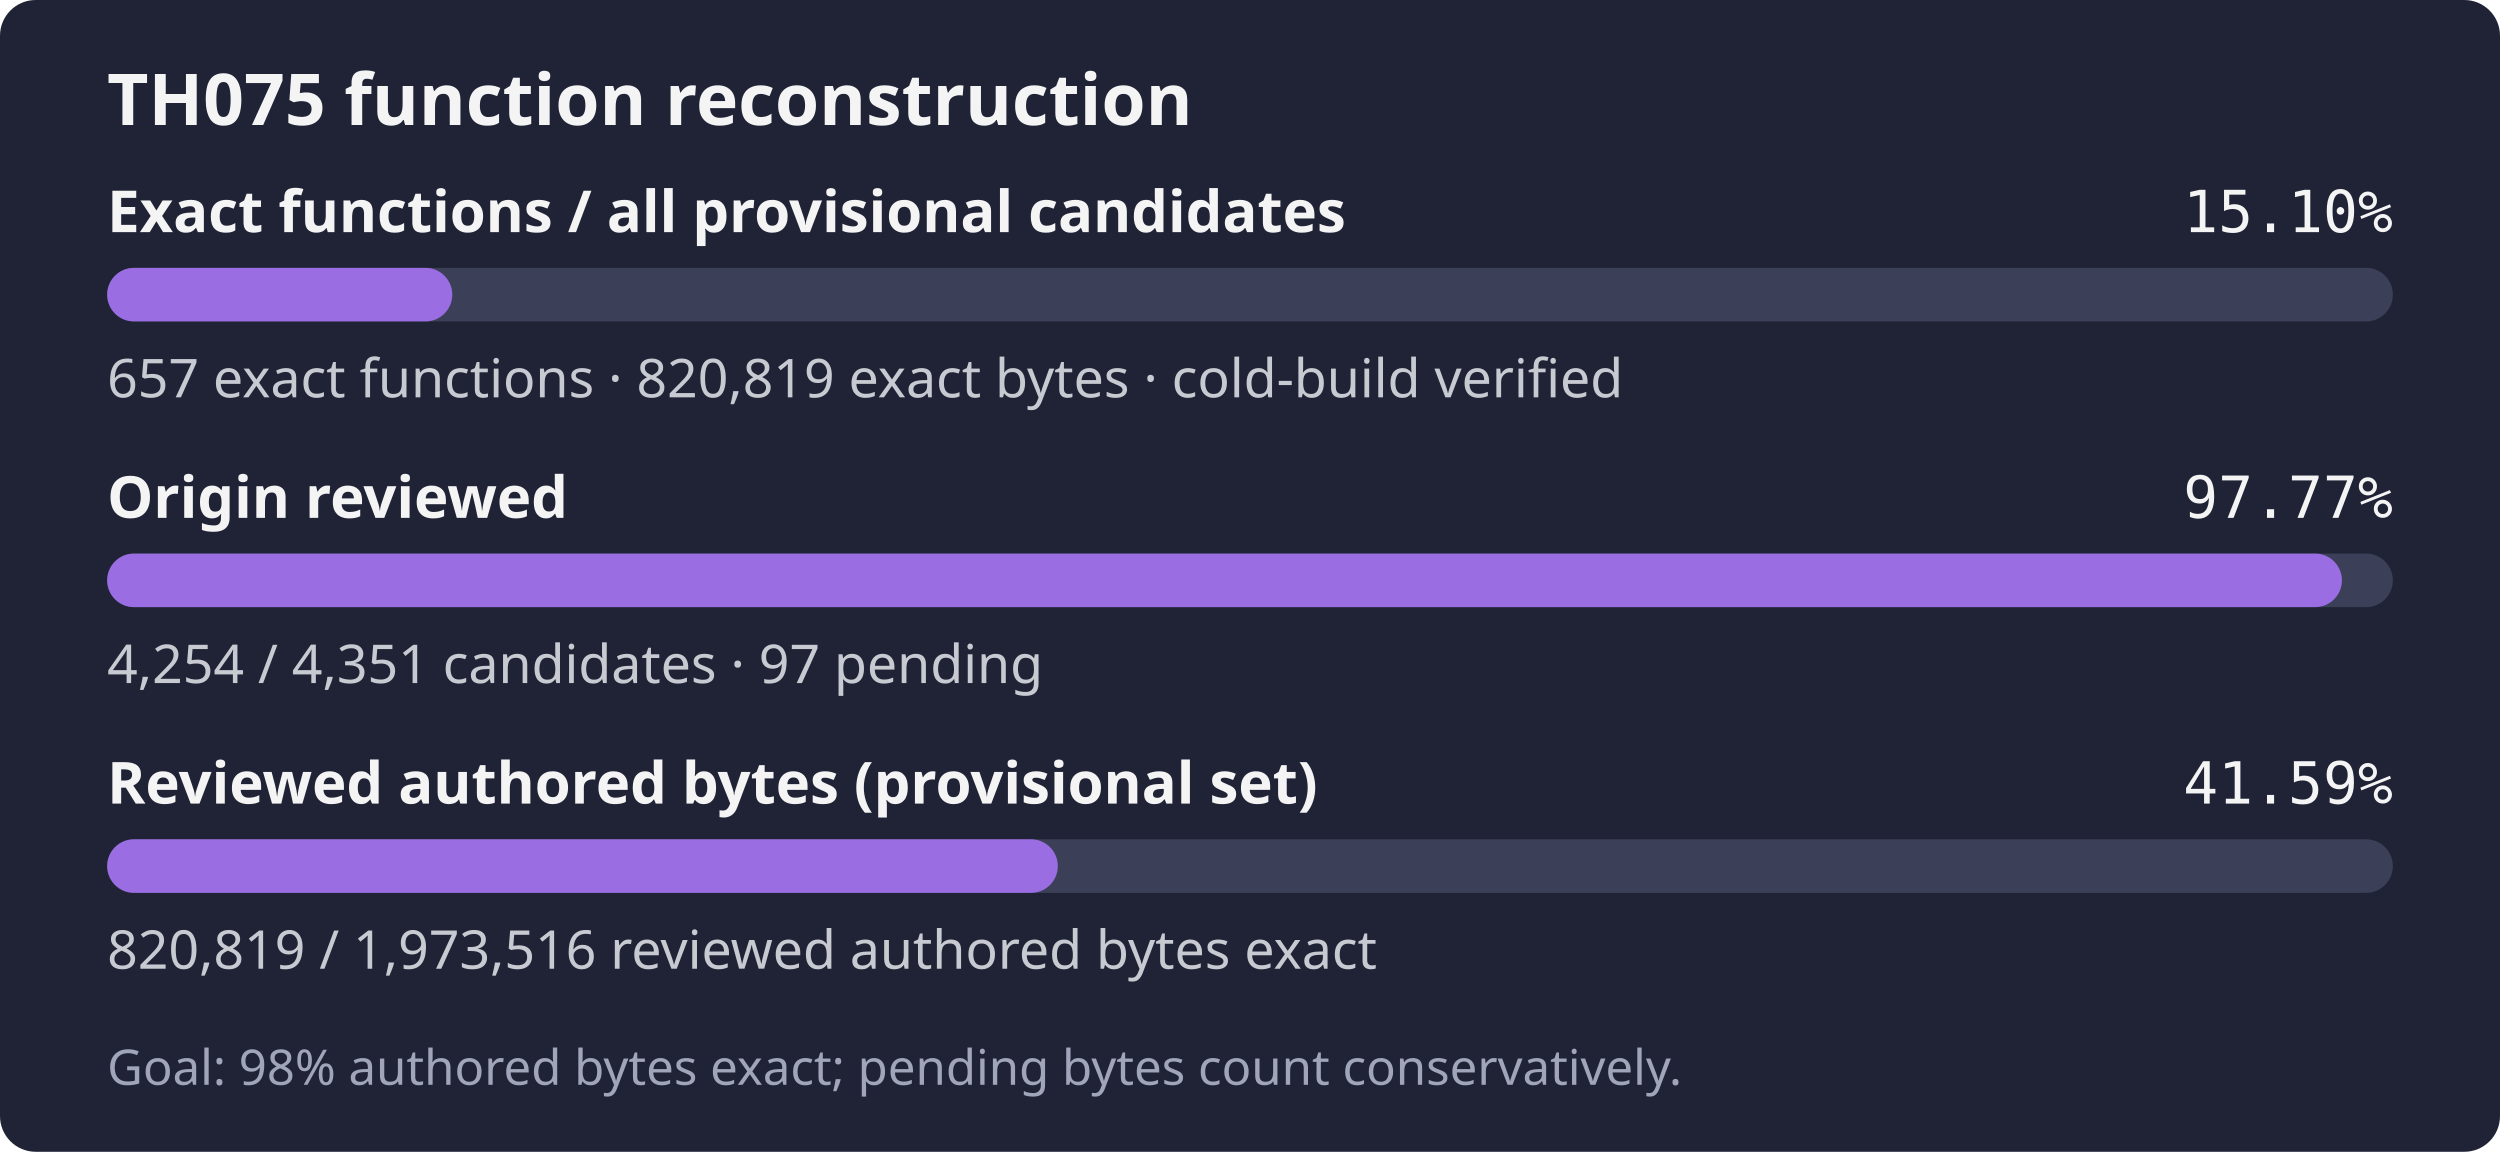
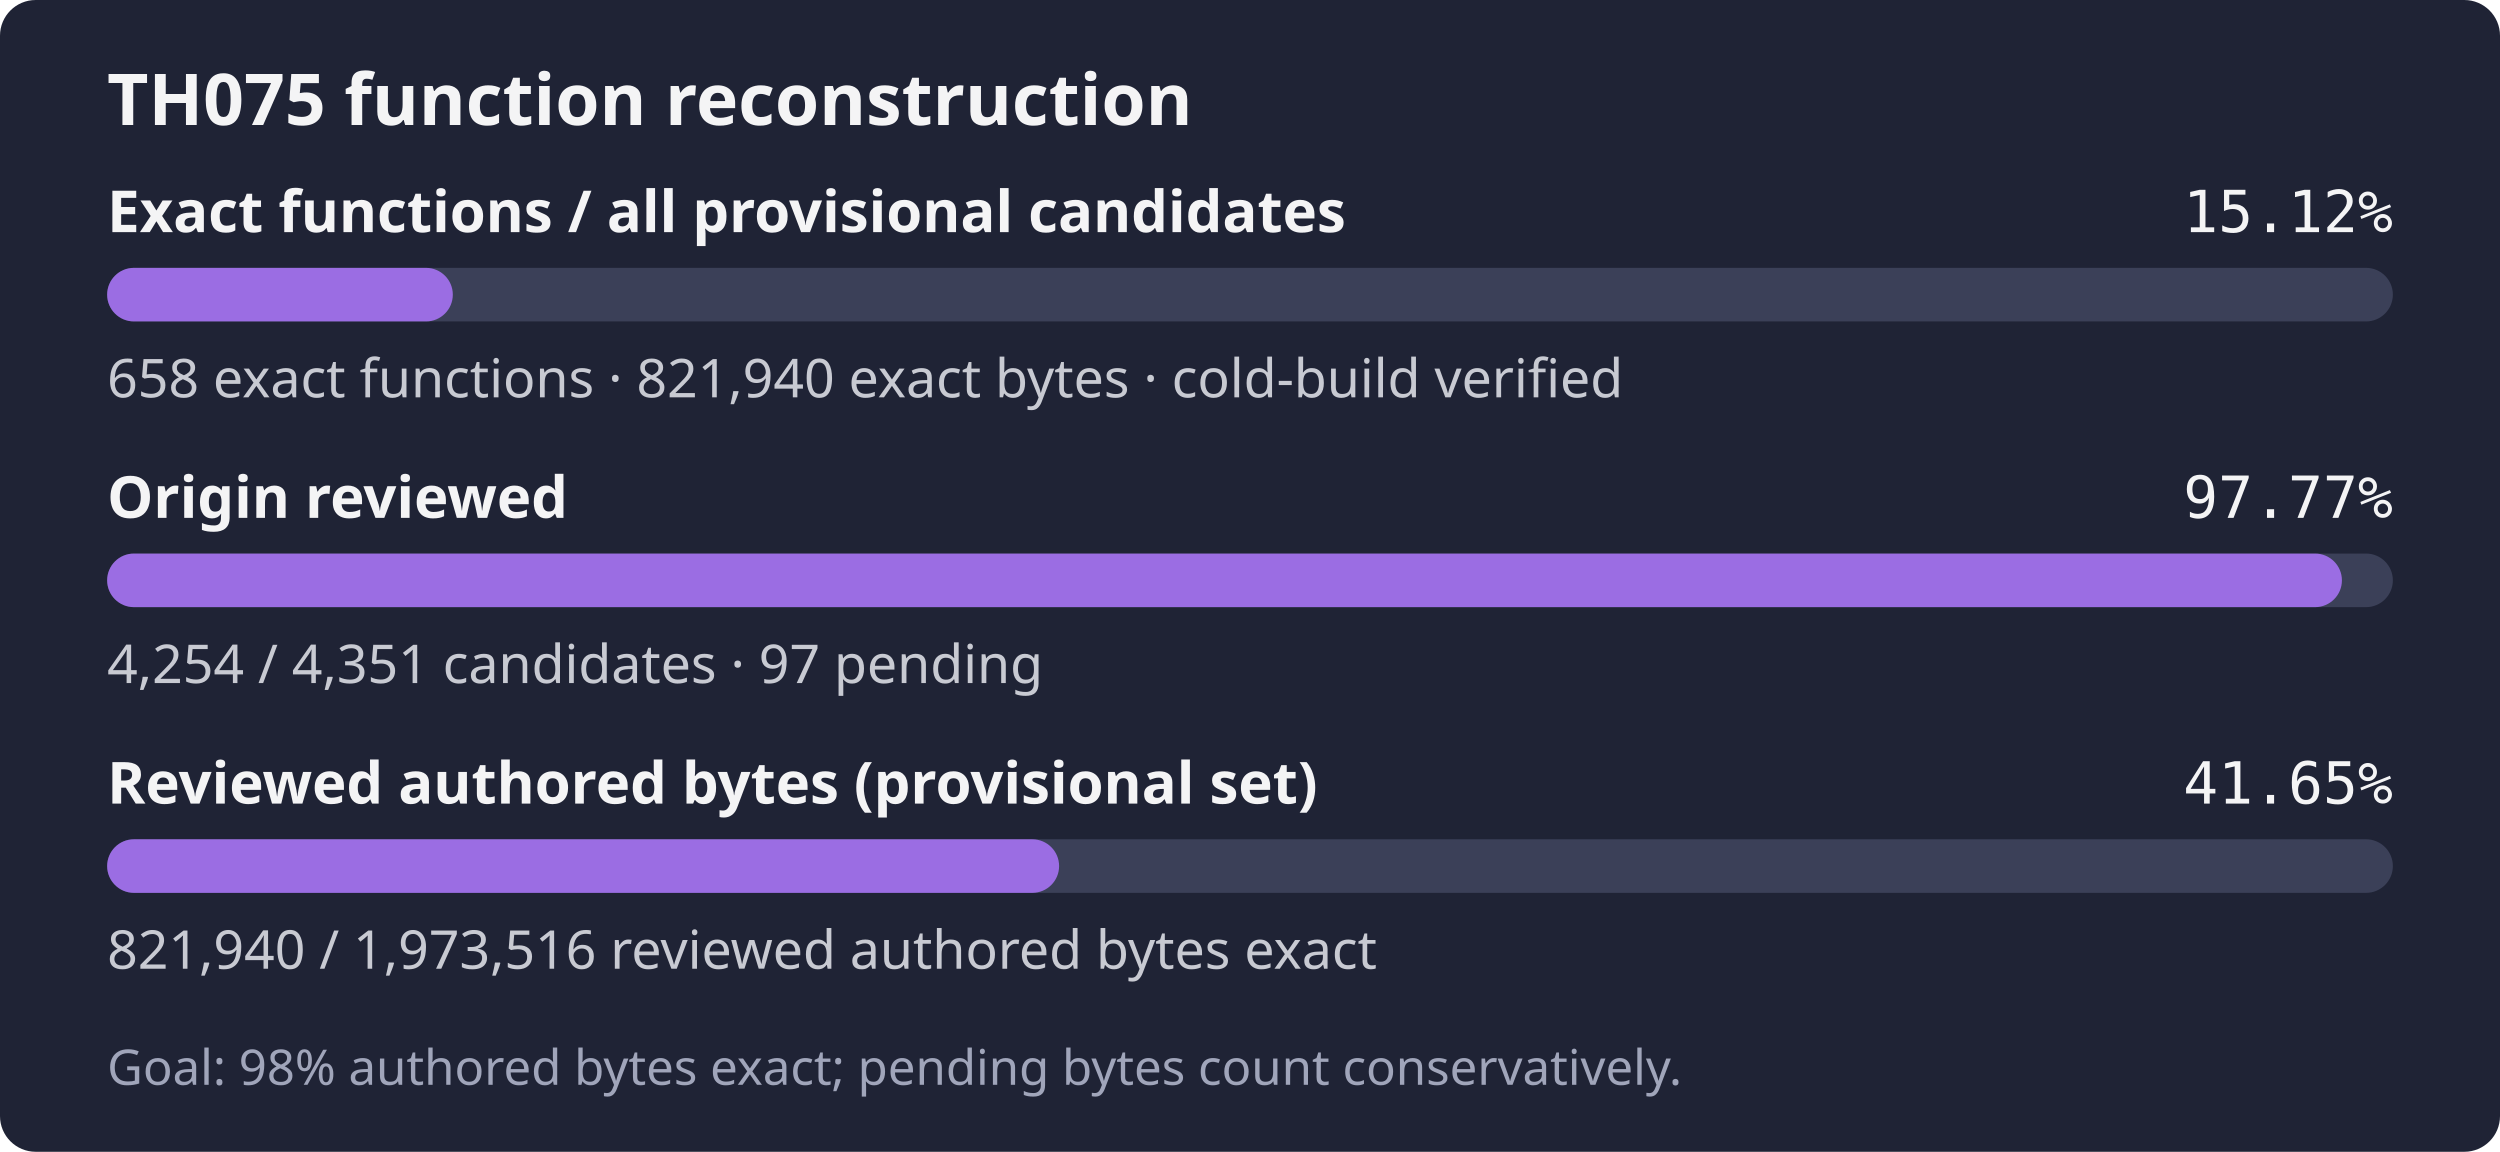
- <svg xmlns="http://www.w3.org/2000/svg" width="560" height="258" role="img" aria-label="TH075: 657 exact functions, 820,819 exact bytes; 4,254 of 4,351 candidates reviewed; Goal: 98% authored bytes exact; pending bytes count conservatively.">
+ <svg xmlns="http://www.w3.org/2000/svg" width="560" height="258" role="img" aria-label="TH075: 658 exact functions, 821,940 exact bytes; 4,254 of 4,351 candidates reviewed; Goal: 98% authored bytes exact; pending bytes count conservatively.">
  <rect width="560" height="258" rx="8" fill="#1f2335" />
  <text x="24" y="28" fill="#f4f4f5" font-family="sans-serif" font-size="16" font-weight="600">TH075 function reconstruction</text>
  <text x="24" y="52" fill="#f4f4f5" font-family="sans-serif" font-size="13" font-weight="600">Exact functions / all provisional candidates</text>
-   <text x="536" y="52" fill="#f4f4f5" text-anchor="end" font-family="monospace" font-size="13">15.10%</text>
+   <text x="536" y="52" fill="#f4f4f5" text-anchor="end" font-family="monospace" font-size="13">15.12%</text>
  <rect x="24" y="60" width="512" height="12" rx="6" fill="#3b4058" />
-   <rect x="24" y="60" width="77.31" height="12" rx="6" fill="#9b6de3" />
-   <text x="24" y="89" fill="#c8cad2" font-family="sans-serif" font-size="12">657 exact functions · 820,819 exact bytes · cold-build verified</text>
+   <rect x="24" y="60" width="77.43" height="12" rx="6" fill="#9b6de3" />
+   <text x="24" y="89" fill="#c8cad2" font-family="sans-serif" font-size="12">658 exact functions · 821,940 exact bytes · cold-build verified</text>
  <text x="24" y="116" fill="#f4f4f5" font-family="sans-serif" font-size="13" font-weight="600">Origin reviewed</text>
  <text x="536" y="116" fill="#f4f4f5" text-anchor="end" font-family="monospace" font-size="13">97.77%</text>
  <rect x="24" y="124" width="512" height="12" rx="6" fill="#3b4058" />
  <rect x="24" y="124" width="500.59" height="12" rx="6" fill="#9b6de3" />
  <text x="24" y="153" fill="#c8cad2" font-family="sans-serif" font-size="12">4,254 / 4,351 candidates · 97 pending</text>
  <text x="24" y="180" fill="#f4f4f5" font-family="sans-serif" font-size="13" font-weight="600">Reviewed authored bytes (provisional set)</text>
-   <text x="536" y="180" fill="#f4f4f5" text-anchor="end" font-family="monospace" font-size="13">41.59%</text>
+   <text x="536" y="180" fill="#f4f4f5" text-anchor="end" font-family="monospace" font-size="13">41.65%</text>
  <rect x="24" y="188" width="512" height="12" rx="6" fill="#3b4058" />
-   <rect x="24" y="188" width="212.95" height="12" rx="6" fill="#9b6de3" />
-   <text x="24" y="217" fill="#c8cad2" font-family="sans-serif" font-size="12">820,819 / 1,973,516 reviewed authored bytes exact</text>
+   <rect x="24" y="188" width="213.24" height="12" rx="6" fill="#9b6de3" />
+   <text x="24" y="217" fill="#c8cad2" font-family="sans-serif" font-size="12">821,940 / 1,973,516 reviewed authored bytes exact</text>
  <text x="24" y="243" fill="#a0a5ba" font-family="sans-serif" font-size="11">Goal: 98% authored bytes exact; pending bytes count conservatively.</text>
</svg>
